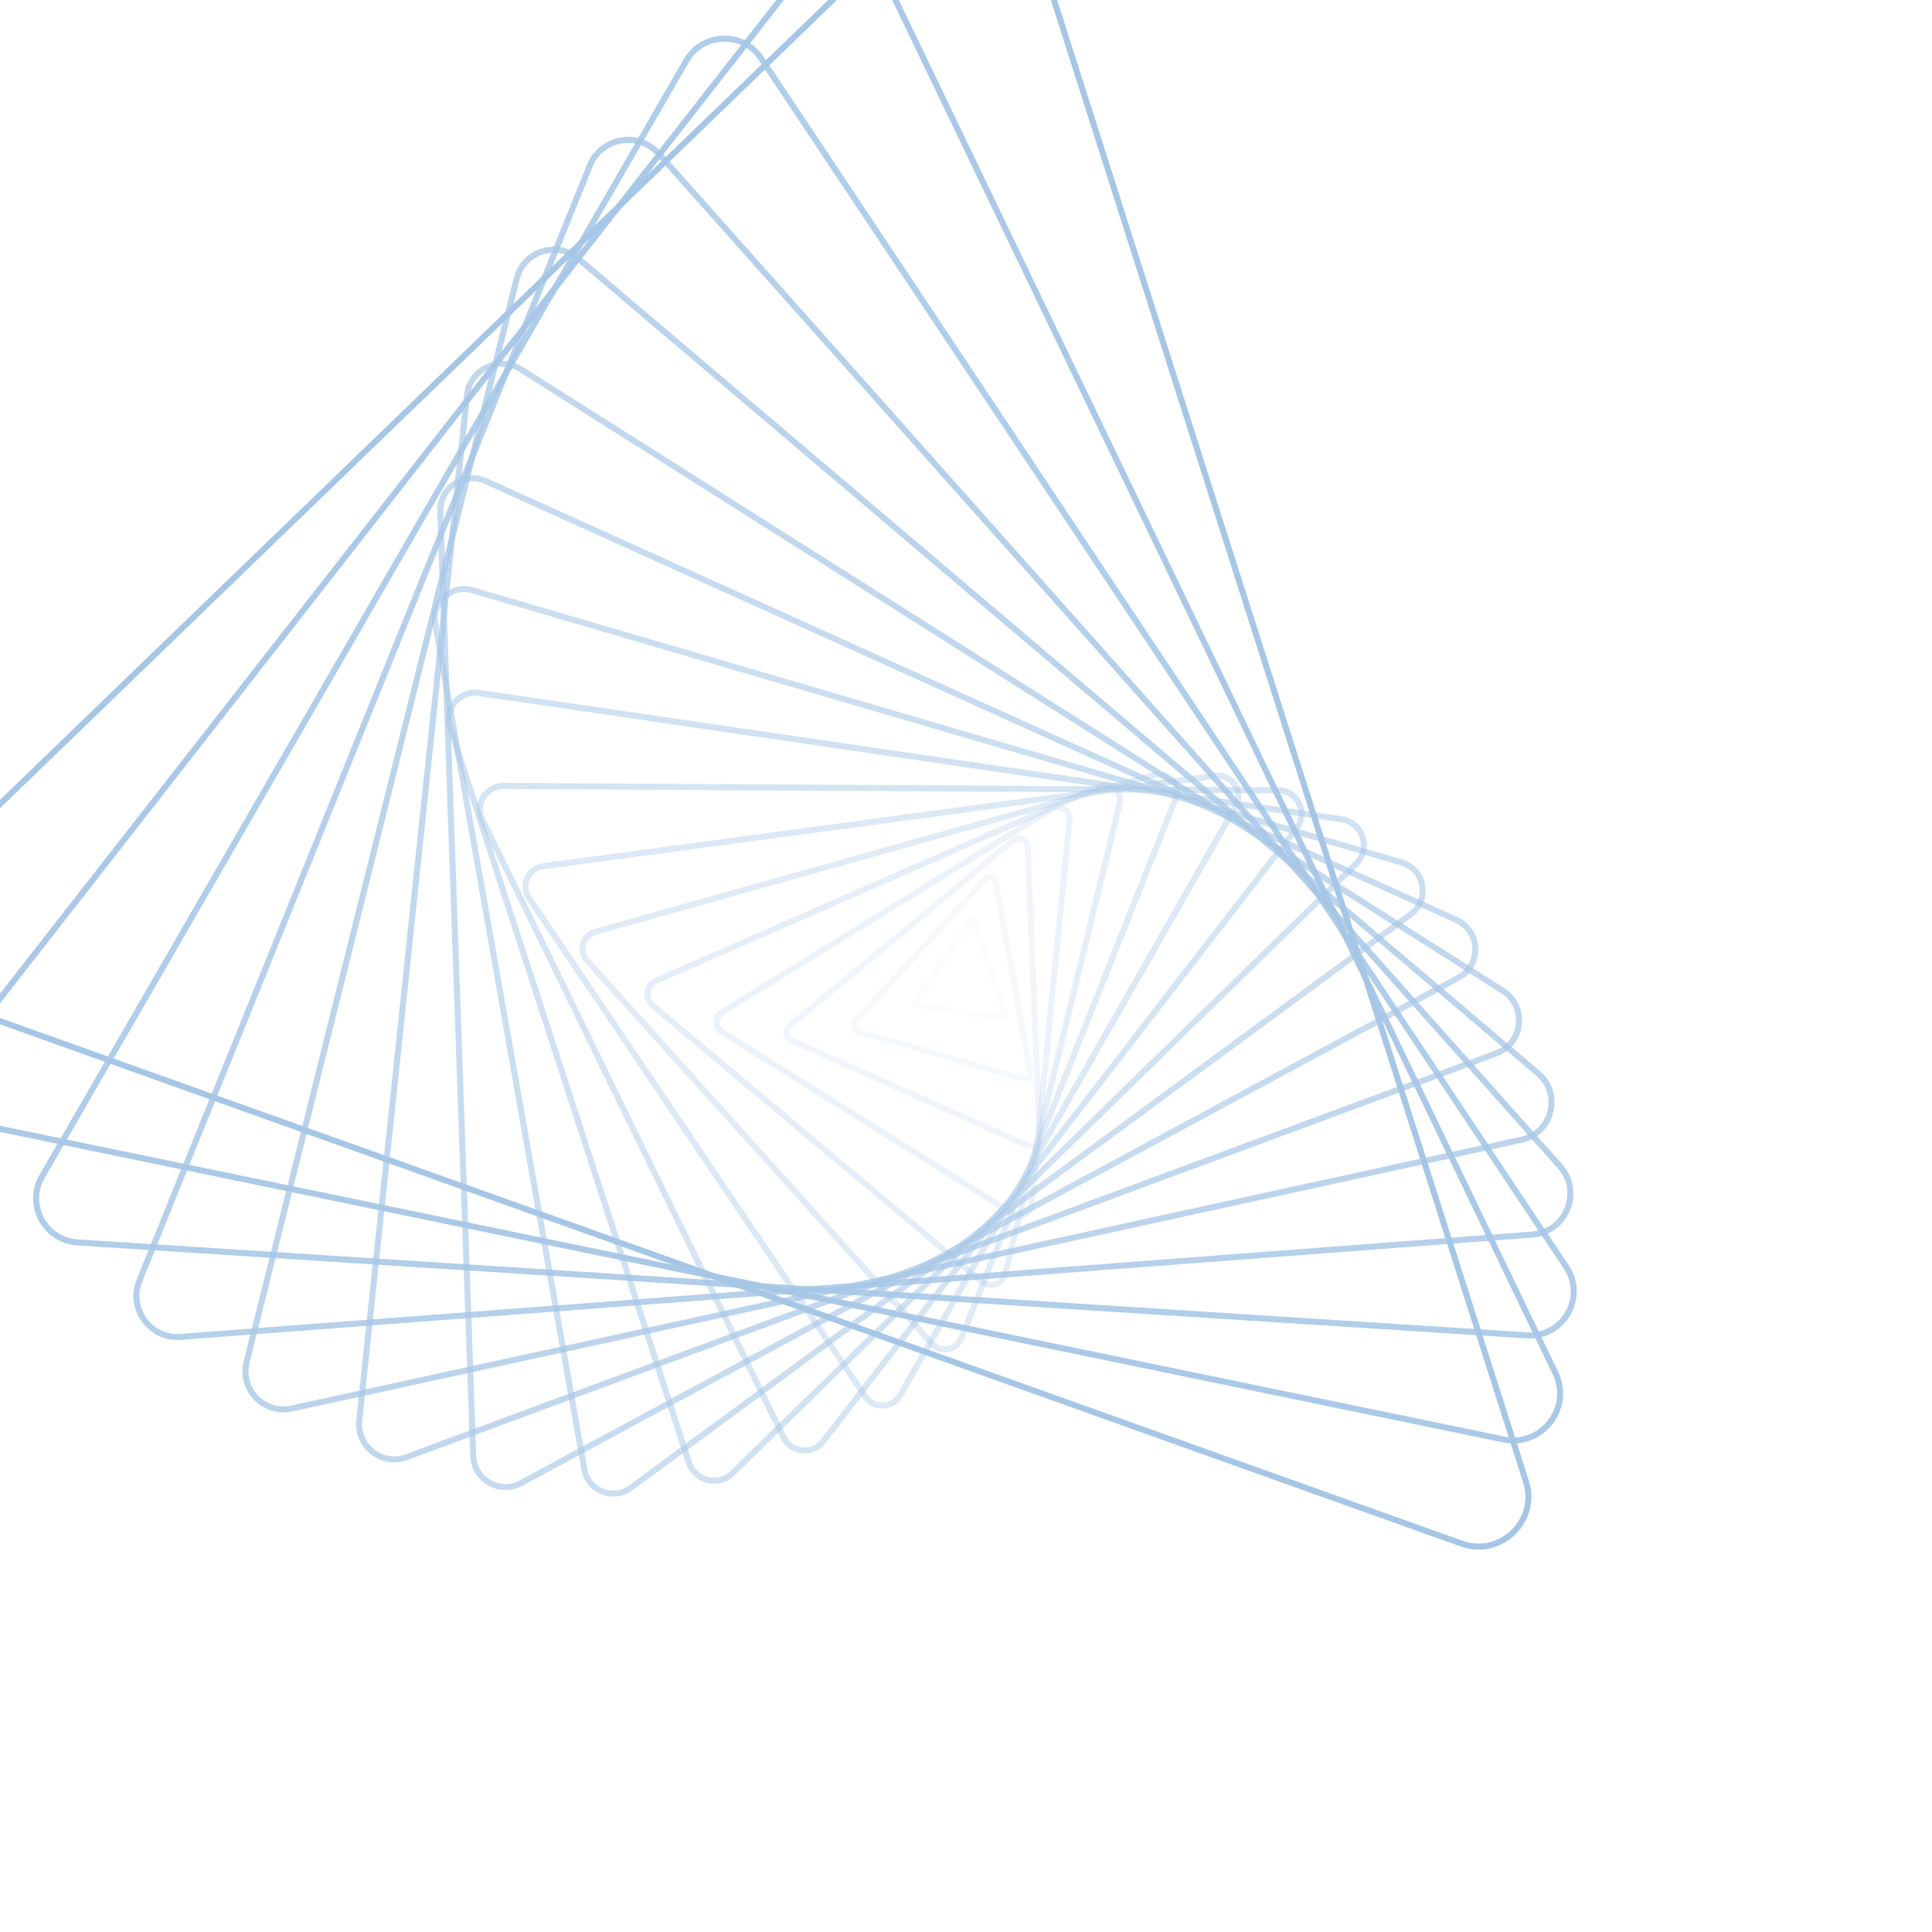
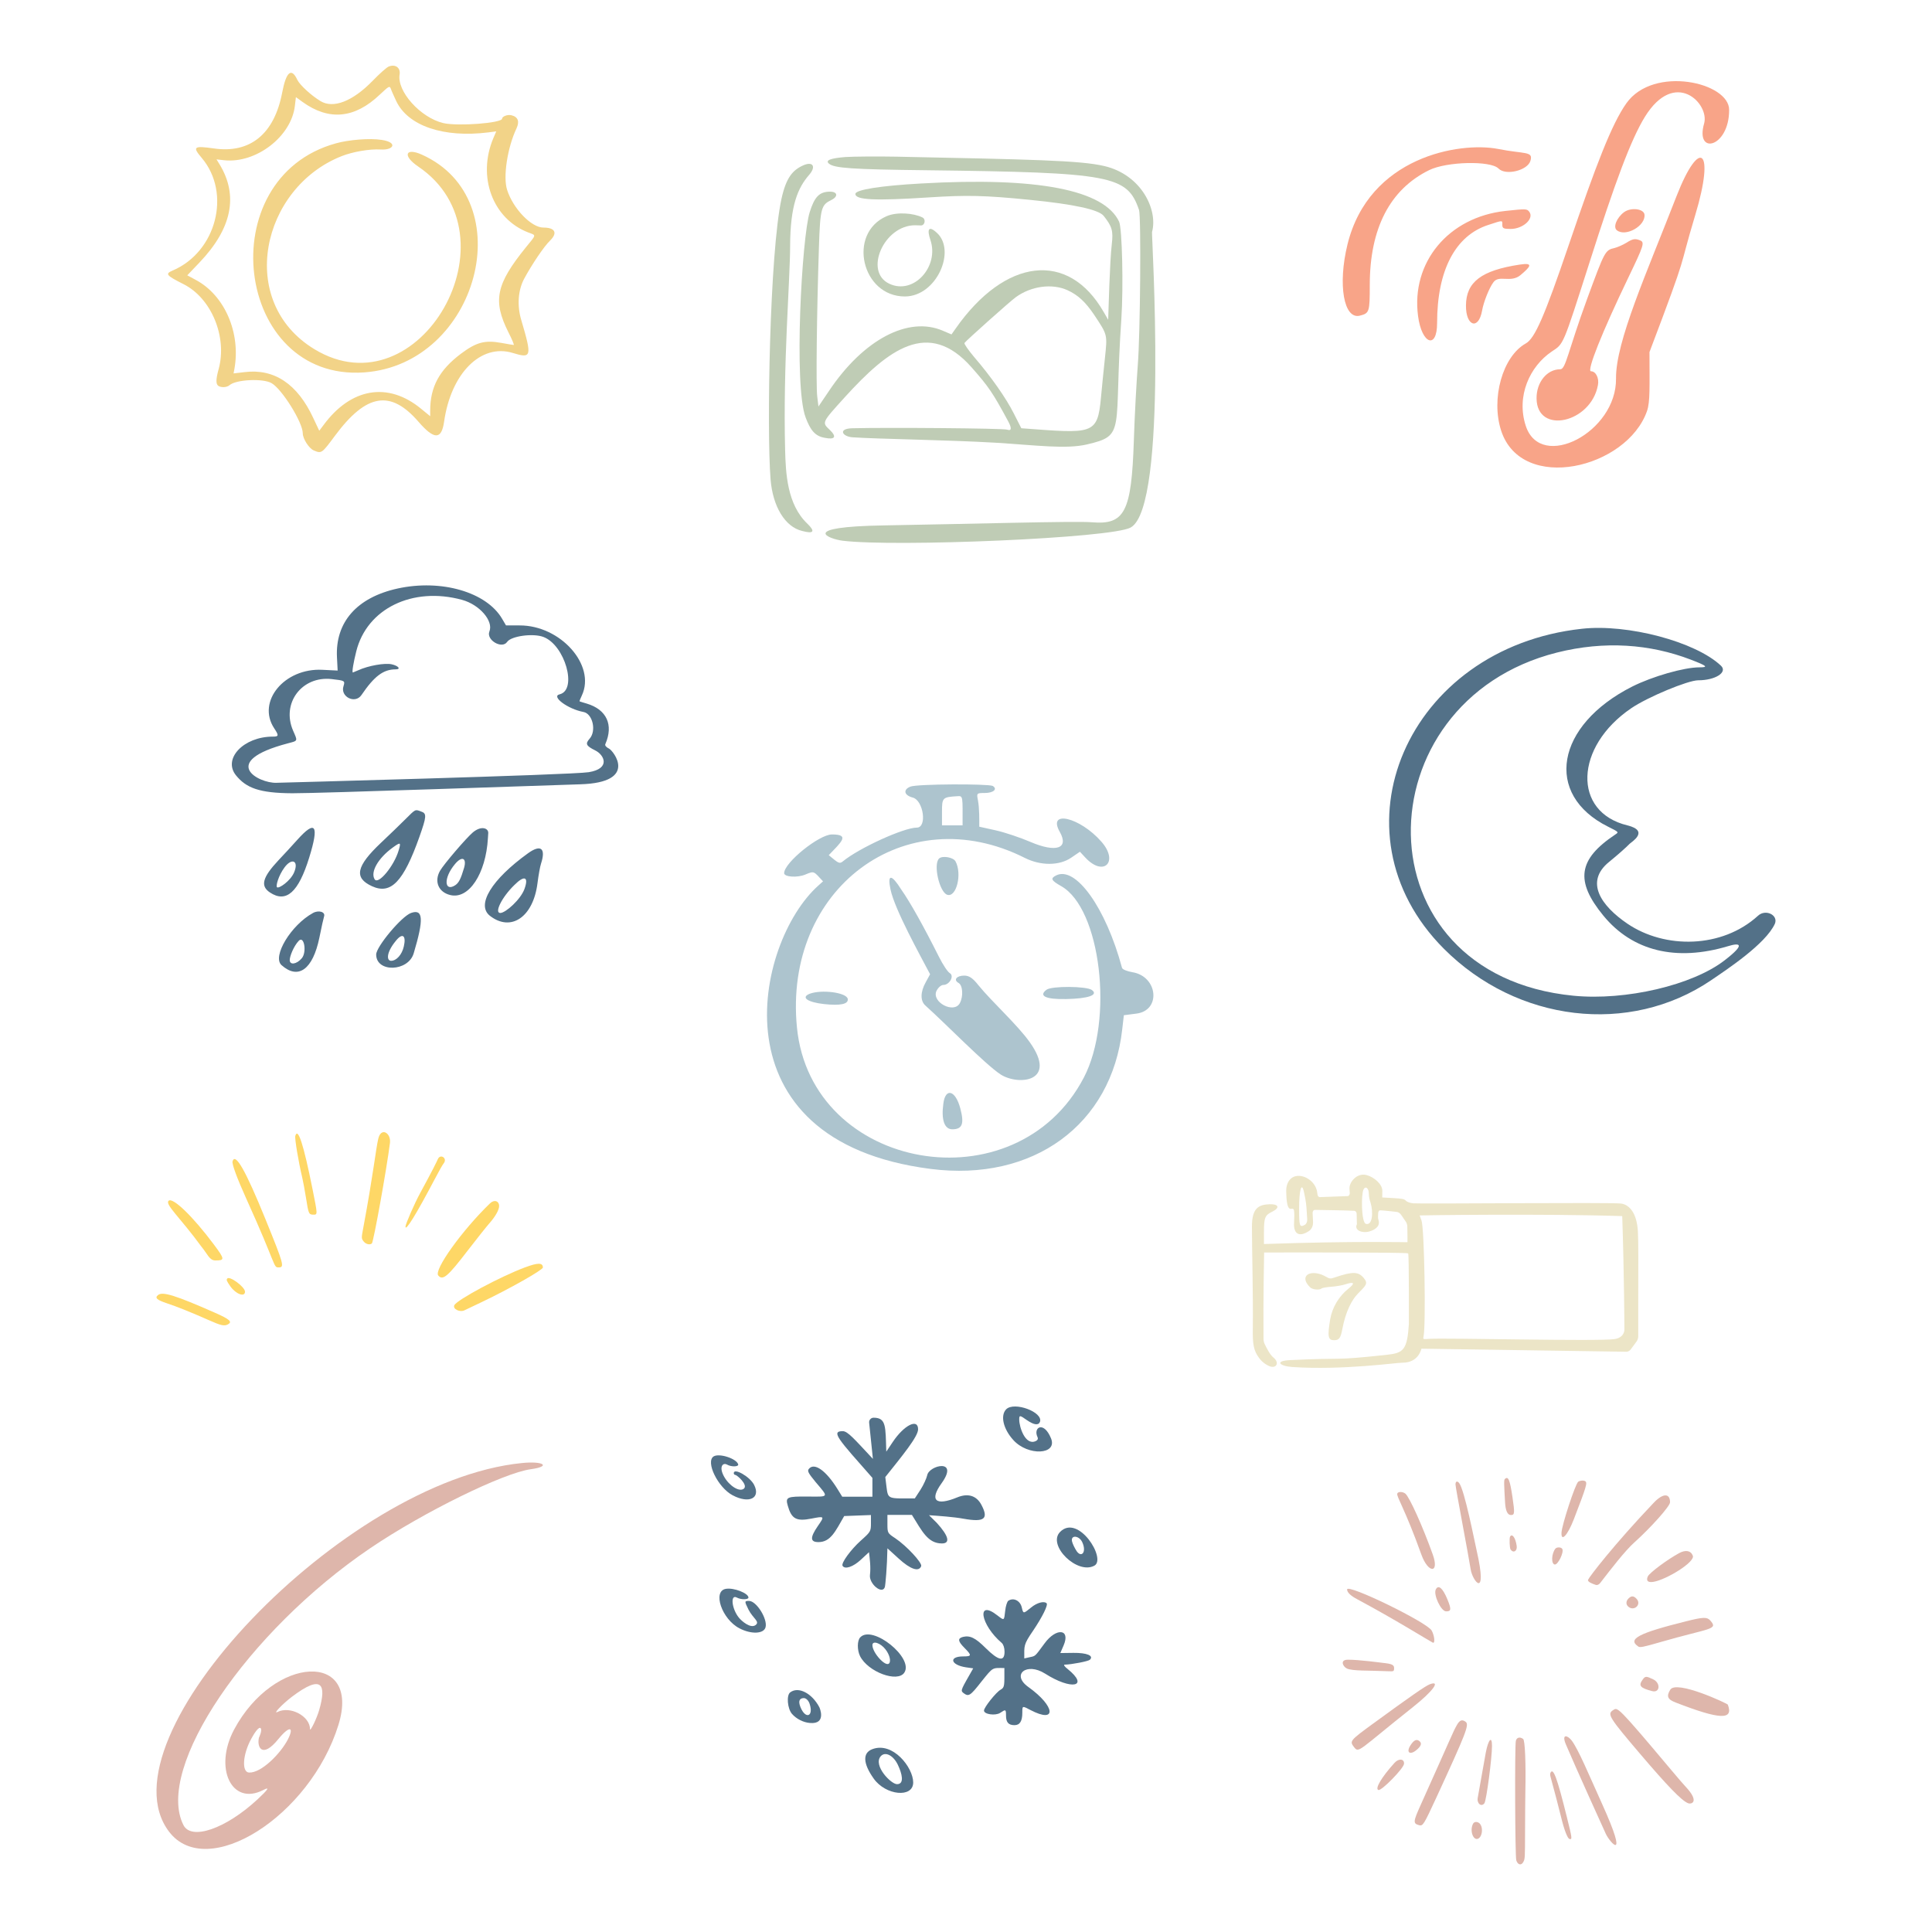
- <svg xmlns="http://www.w3.org/2000/svg" version="1.1" viewBox="0 0 800 800" opacity="1">
-   <g stroke-width="2.5" stroke="#a6c6e6" fill="none">
-     <path d="M381.477 85.395C389.064 70.06 410.935 70.06 418.523 85.395L720.83 696.273C727.627 710.009 717.634 726.106 702.307 726.106H97.693C82.366 726.106 72.373 710.009 79.17 696.273L381.477 85.395Z " transform="rotate(136, 400, 400)" opacity="1.00" />
-     <path d="M382.567 103.901C389.708 89.468 410.292 89.468 417.433 103.901L701.957 678.845C708.355 691.773 698.95 706.924 684.524 706.924H115.476C101.05 706.924 91.645 691.773 98.043 678.845L382.567 103.901Z " transform="rotate(128, 400, 400)" opacity="0.94" />
-     <path d="M383.656 122.407C390.351 108.876 409.649 108.876 416.344 122.407L683.085 661.418C689.082 673.538 680.265 687.741 666.741 687.741H133.259C119.735 687.741 110.918 673.538 116.915 661.418L383.656 122.407Z " transform="rotate(120, 400, 400)" opacity="0.88" />
-     <path d="M384.746 140.913C390.994 128.285 409.006 128.285 415.254 140.913L664.213 643.99C669.81 655.302 661.581 668.558 648.959 668.558H151.041C138.419 668.558 130.19 655.302 135.787 643.99L384.746 140.913Z " transform="rotate(112, 400, 400)" opacity="0.82" />
-     <path d="M385.835 159.42C391.638 147.693 408.362 147.693 414.165 159.42L645.34 626.562C650.538 637.066 642.897 649.375 631.176 649.375H168.824C157.103 649.375 149.462 637.066 154.66 626.562L385.835 159.42Z " transform="rotate(104, 400, 400)" opacity="0.76" />
-     <path d="M386.925 177.926C392.281 167.101 407.719 167.101 413.075 177.926L626.468 609.134C631.266 618.83 624.212 630.193 613.393 630.193H186.607C175.788 630.193 168.734 618.83 173.532 609.134L386.925 177.926Z " transform="rotate(96, 400, 400)" opacity="0.70" />
-     <path d="M388.015 196.432C392.924 186.509 407.076 186.509 411.985 196.432L607.596 591.706C611.994 600.594 605.528 611.01 595.61 611.01H204.39C194.472 611.01 188.006 600.594 192.404 591.706L388.015 196.432Z " transform="rotate(88, 400, 400)" opacity="0.64" />
-     <path d="M389.104 214.938C393.567 205.918 406.433 205.918 410.896 214.938L588.723 574.278C592.722 582.358 586.844 591.827 577.828 591.827H222.172C213.156 591.827 207.278 582.358 211.277 574.278L389.104 214.938Z " transform="rotate(80, 400, 400)" opacity="0.58" />
-     <path d="M390.194 233.444C394.211 225.326 405.789 225.326 409.806 233.444L569.851 556.851C573.449 564.123 568.159 572.645 560.045 572.645H239.955C231.841 572.645 226.551 564.123 230.149 556.851L390.194 233.444Z " transform="rotate(72, 400, 400)" opacity="0.53" />
-     <path d="M391.283 251.951C394.854 244.734 405.146 244.734 408.717 251.951L550.979 539.423C554.177 545.887 549.475 553.462 542.262 553.462H257.738C250.525 553.462 245.823 545.887 249.021 539.423L391.283 251.951Z " transform="rotate(64, 400, 400)" opacity="0.47" />
-     <path d="M392.373 270.457C395.497 264.142 404.503 264.142 407.627 270.457L532.106 521.995C534.905 527.651 530.791 534.279 524.479 534.279H275.521C269.209 534.279 265.095 527.651 267.894 521.995L392.373 270.457Z " transform="rotate(56, 400, 400)" opacity="0.41" />
-     <path d="M393.462 288.963C396.14 283.551 403.86 283.551 406.538 288.963L513.234 504.567C515.633 509.415 512.106 515.096 506.697 515.096H293.303C287.894 515.096 284.367 509.415 286.766 504.567L393.462 288.963Z " transform="rotate(48, 400, 400)" opacity="0.35" />
-     <path d="M394.552 307.469C396.784 302.959 403.216 302.959 405.448 307.469L494.362 487.139C496.361 491.179 493.422 495.914 488.914 495.914H311.086C306.578 495.914 303.639 491.179 305.638 487.139L394.552 307.469Z " transform="rotate(40, 400, 400)" opacity="0.29" />
-     <path d="M395.642 325.975C397.427 322.367 402.573 322.367 404.358 325.975L475.489 469.711C477.089 472.943 474.737 476.731 471.131 476.731H328.869C325.263 476.731 322.911 472.943 324.511 469.711L395.642 325.975Z " transform="rotate(32, 400, 400)" opacity="0.23" />
-     <path d="M396.731 344.481C398.07 341.775 401.93 341.775 403.269 344.481L456.617 452.284C457.816 454.708 456.053 457.548 453.348 457.548H346.652C343.947 457.548 342.184 454.708 343.383 452.284L396.731 344.481Z " transform="rotate(24, 400, 400)" opacity="0.17" />
-     <path d="M397.821 362.988C398.713 361.184 401.287 361.184 402.179 362.988L437.745 434.856C438.544 436.472 437.369 438.365 435.566 438.365H364.434C362.631 438.365 361.456 436.472 362.255 434.856L397.821 362.988Z " transform="rotate(16, 400, 400)" opacity="0.11" />
-     <path d="M398.91 381.494C399.357 380.592 400.643 380.592 401.09 381.494L418.872 417.428C419.272 418.236 418.684 419.183 417.783 419.183H382.217C381.316 419.183 380.728 418.236 381.128 417.428L398.91 381.494Z " transform="rotate(8, 400, 400)" opacity="0.05" />
-   </g>
+ <svg xmlns="http://www.w3.org/2000/svg" width="1000" height="1000" viewBox="0 0 1000 1000" fill="none">
+   <path fill-rule="evenodd" clip-rule="evenodd" d="M205.808 304.61C184.738 309.252 173.465 322.016 174.419 340.272L174.766 347.079L166.876 346.692C147.193 345.687 132.799 363.092 141.903 376.939C144.418 380.729 144.331 381.271 141.21 381.271C126.123 381.271 115.197 392.72 122.134 401.306C127.423 407.804 134.1 410.512 151.268 410.589C164.708 410.666 284.712 406.412 300.407 405.948C330.668 405.019 317.402 388.62 315.321 387.537C313.76 386.763 312.979 385.835 313.326 385.139C317.662 375.16 314.019 367.269 303.701 364.175C301.793 363.634 300.147 363.092 299.973 363.015C299.886 362.937 300.407 361.545 301.187 359.92C308.471 344.294 290.088 323.64 268.932 323.718H261.908L259.913 320.314C251.849 306.467 228.439 299.66 205.808 304.61ZM184.391 337.178C189.853 315.054 213.525 303.45 239.19 310.49C248.208 312.965 255.492 321.397 253.324 326.812C251.503 331.221 259.826 336.172 262.514 332.227C264.595 329.21 275.868 327.663 281.244 329.674C292.43 333.851 299.019 357.136 289.655 359.379C285.059 360.462 293.989 367.037 301.967 368.507C306.736 369.358 308.817 378.254 305.176 382.354C302.835 384.984 303.354 386.067 308.036 388.388C312.805 390.708 316.188 397.825 304.742 399.682C295.551 401.151 142.944 405.174 143.031 405.174C133.926 405.483 112.856 394.267 149.014 384.752C154.303 383.359 154.129 383.746 151.702 378.177C145.545 364.02 156.21 349.787 171.645 351.489C178.494 352.262 178.668 352.34 177.801 355.124C175.98 360.617 183.784 364.562 187.079 359.766C193.755 349.941 198.437 346.46 204.767 346.46C207.715 346.46 206.241 344.604 202.686 343.83C199.218 343.057 190.634 344.527 185.431 346.925C184.044 347.543 182.743 348.085 182.657 348.085C182.05 348.008 183.003 342.747 184.391 337.178ZM209.883 423.972C207.282 426.602 201.559 432.094 197.224 436.194C184.304 448.416 183.09 454.373 192.541 458.705C202.339 463.191 208.842 456.384 217.08 433.177C220.808 422.579 220.982 421.032 217.947 420.026C214.825 418.866 215.172 418.711 209.883 423.972ZM244.739 430.856C241.357 433.719 229.739 447.256 227.745 450.737C224.623 456.229 226.965 461.799 233.034 463.269C242.659 465.667 251.502 452.207 252.543 433.873L252.717 431.166C252.804 428.613 249.074 427.221 244.739 430.856ZM153.783 434.802C151.008 437.896 146.672 442.615 144.158 445.245C135.834 454.141 134.62 458.55 139.736 461.954C148.146 467.523 154.476 461.876 160.026 443.93C165.315 426.911 163.32 424.126 153.783 434.802ZM206.328 440.216C203.987 448.184 195.836 458.086 193.929 455.146C191.587 451.433 195.663 444.239 203.206 438.747C207.368 435.73 207.629 435.885 206.328 440.216ZM273.353 441.609C254.45 455.224 246.387 468.374 253.584 474.021C264.509 482.53 276.042 474.64 278.209 457.08C278.73 453.058 279.51 448.571 280.03 447.024C282.631 439.056 279.943 436.89 273.353 441.609ZM235.549 447.179C239.19 442.847 241.618 444.162 240.231 449.112C238.497 454.992 237.456 457.003 235.549 458.241C230.086 461.722 229.306 454.605 235.549 447.179ZM152.309 451.356C150.488 455.92 144.331 460.097 143.378 459.246C142.684 458.627 144.071 453.29 147.279 448.958C150.921 444.007 154.736 445.322 152.309 451.356ZM271.446 460.174C269.452 465.589 261.821 472.397 259.046 472.551C255.664 472.706 259.654 464.506 266.157 458.163C271.446 452.826 273.787 453.754 271.446 460.174ZM162.02 472.551C150.574 478.817 140.776 495.14 145.719 499.549C154.39 507.285 161.933 501.792 165.315 485.315C166.355 480.055 167.483 475.104 167.743 474.331C168.523 472.01 164.968 470.927 162.02 472.551ZM212.744 472.551C207.802 474.331 194.709 490.034 194.709 494.057C194.709 503.494 211.27 503.03 214.132 493.438C219.421 475.723 219.074 470.308 212.744 472.551ZM209.016 489.879C208.062 494.134 205.201 497.306 202.426 497.306C200.085 497.306 199.825 493.128 204.854 487.017C208.409 482.53 210.317 484.31 209.016 489.879ZM156.21 495.99C153.522 499.162 149.967 499.626 149.967 496.919C149.967 494.985 151.962 489.802 154.65 486.94C157.424 484.078 158.898 492.819 156.21 495.99Z" fill="#537188" />
+   <path d="M387.731 828.642C385.282 828.642 385.282 828.729 387.393 833.079C389.757 837.778 393.556 839.344 391.023 841.171C388.49 842.998 383.931 839.17 382.411 837.256C378.696 832.644 377.936 824.987 381.398 826.902C383.424 828.033 387.393 828.033 387.393 826.902C387.393 824.639 379.794 821.681 375.741 822.377C368.649 823.508 373.631 838.126 382.749 842.824C388.913 846.043 395.414 845.695 396.258 842.215C397.356 837.952 391.53 828.642 387.731 828.642Z" fill="#537188" />
+   <path d="M544.012 744.505C540.212 735.195 534.64 738.85 537.004 743.809C537.342 744.505 537.342 745.375 535.906 745.984C530.672 748.16 527.548 738.676 527.548 734.76C527.548 732.411 527.801 732.411 531.6 735.108C535.146 737.544 537.51 737.892 538.27 735.978C540.128 730.932 524.93 725.276 520.793 729.453C517.669 732.672 519.273 739.633 524.508 745.375C532.022 753.728 547.473 753.032 544.012 744.505Z" fill="#537188" />
+   <path d="M379.287 774.001C387.731 778.438 393.81 775.48 390.348 768.606C388.237 764.343 379.794 759.558 379.794 762.516C379.794 762.951 380.132 763.386 380.469 763.386C381.483 763.386 387.308 768.606 385.029 770.521C382.749 772.435 377.515 769.129 374.813 764.343C371.942 759.21 374.137 756.86 376.332 758.079C378.612 759.384 382.496 759.21 382.074 757.905C381.145 754.946 372.364 752.075 369.409 753.815C365.019 756.512 371.604 769.999 379.287 774.001Z" fill="#537188" />
+   <path d="M409.007 875.974C406.981 877.453 407.572 884.414 409.936 887.111C412.3 889.808 415.93 891.548 419.223 891.809C428.089 892.593 424.12 883.631 424.12 883.718C420.321 876.409 413.229 872.755 409.007 875.974ZM414.326 883.631C412.891 880.063 414.157 878.932 416.099 878.932C417.113 878.932 418.463 880.063 419.054 881.891C421.25 888.503 416.944 890.069 414.326 883.631Z" fill="#537188" />
+   <path d="M480.857 784.268C485.839 784.616 493.522 785.138 498.757 786.095C509.564 788.009 511.843 786.182 507.96 778.873C505.427 774.088 500.952 772.783 495.464 775.045C484.319 779.656 480.942 776.611 487.359 767.736C496.646 754.772 480.941 758.34 479.928 763.56C479.59 765.126 478.071 768.519 476.467 771.043L473.512 775.567C459.581 775.567 459.665 776.263 458.821 769.39L458.23 764.517C466.758 753.815 475.201 743.635 475.201 739.807C475.201 733.977 467.94 737.631 462.114 746.332L458.737 751.379C458.314 738.415 458.821 733.803 452.151 733.803C450.8 733.803 449.703 735.021 449.871 736.413L451.813 755.12C442.357 745.027 438.811 740.764 436.194 740.764C429.861 740.764 433.998 745.027 451.56 764.952V774.697H435.94L433.576 770.869C427.582 761.124 421.418 756.773 418.632 760.341C417.788 761.385 418.379 762.516 422.178 767.127C429.017 775.219 429.27 774.697 418.126 774.61C407.318 774.523 406.474 774.871 407.741 779.308C409.682 786.182 412.131 787.574 420.067 786.008C426.822 784.703 426.906 784.703 423.276 789.923C419.223 795.84 419.308 798.189 423.614 798.189C429.946 798.189 432.394 792.621 436.954 784.703L450.8 784.181V788.444C450.8 792.621 450.631 792.882 445.565 797.406C440.331 802.104 435.265 809.065 436.109 810.457C437.291 812.458 441.513 811.066 445.565 807.325L449.787 803.41C450.125 806.281 450.8 811.066 450.294 815.156C449.703 819.767 456.626 825.51 457.977 821.507C458.314 820.376 459.159 810.892 459.328 801.408L465.153 806.716C471.232 812.284 475.623 813.764 476.805 810.631C477.396 808.891 469.206 800.103 463.38 796.188C459.412 793.578 459.328 793.491 459.328 788.792V784.094H471.992C477.311 792.621 480.266 798.885 487.527 798.885C492.001 798.885 491.074 795.057 484.91 788.27L480.857 784.268Z" fill="#537188" />
+   <path d="M555.579 855.527L548.824 855.614L550.513 851.699C554.228 843.085 546.713 842.302 540.634 850.655C535.484 857.615 536.075 857.093 532.867 857.789L530.165 858.398C530.165 851.699 529.658 851.438 534.724 844.042C539.537 836.908 542.576 830.73 541.732 829.86C540.466 828.555 536.751 829.512 533.711 832.035C529.658 835.341 529.658 835.341 528.899 832.122C528.139 828.555 524.677 826.728 521.891 828.555C521.3 828.99 520.54 831.252 520.287 833.775C519.696 838.996 519.864 838.909 516.234 836.124C505.258 827.511 507.453 840.997 518.514 850.394C519.358 851.177 519.949 852.917 519.949 854.918C519.949 860.226 516.825 859.617 510.239 853.091C504.836 847.697 502.05 846.391 498.419 847.261C495.548 848.045 495.802 849.524 499.263 853.004C503.063 856.832 502.978 857.354 498.588 857.354C490.905 857.354 492.002 861.792 500.023 863.01L503.738 863.532C497.575 874.408 496.984 874.93 498.588 876.235C501.374 878.323 502.05 877.975 508.044 870.319C514.208 862.662 513.448 863.358 519.864 863.358C519.864 872.32 520.118 873.364 517.923 874.582C515.643 875.8 509.311 883.718 509.311 885.371C509.311 887.372 515.221 888.155 517.669 886.589C520.54 884.675 520.709 884.675 520.709 887.981C520.709 891.461 521.975 892.941 525.099 892.941C527.885 892.941 529.152 890.852 529.152 886.502C529.152 882.848 529.067 882.848 533.373 885.11C547.136 892.331 546.291 883.196 532.276 873.19C523.242 866.751 531.347 860.226 540.888 866.229C554.65 875.017 564.022 873.103 552.624 863.88C550.935 862.575 550.344 861.618 551.104 861.618C554.819 861.531 563.262 859.878 564.106 859.095C566.301 857.006 562.586 855.44 555.579 855.527Z" fill="#537188" />
+   <path d="M548.655 792.969C541.985 799.842 557.605 815.243 566.47 810.37C572.802 806.89 558.027 783.311 548.655 792.969ZM557.352 802.975C556.339 801.495 555.241 799.233 554.903 797.928C553.974 794.274 558.787 794.709 560.307 798.537C562.418 803.41 559.8 806.368 557.352 802.975Z" fill="#537188" />
+   <path d="M451.476 905.383C446.41 907.297 446.663 912.778 452.236 920.609C458.483 929.397 472.668 930.702 472.668 922.61C472.668 914.867 462.114 901.293 451.476 905.383ZM464.394 923.48C461.27 923.654 451.729 913.735 455.866 909.037C458.146 906.427 462.367 908.515 464.731 913.474C466.926 918.086 468.193 923.393 464.394 923.48Z" fill="#537188" />
+   <path d="M468.108 865.707C473.005 858.05 451.644 840.91 445.312 847.436C443.623 849.089 443.623 854.048 445.143 857.18C449.28 865.446 464.647 871.102 468.108 865.707ZM458.314 853.7C460.51 856.484 461.269 859.878 460.172 861.009C458.314 862.923 451.56 855.44 451.56 851.525C451.56 849.002 455.781 850.394 458.314 853.7Z" fill="#537188" />
+   <path fill-rule="evenodd" clip-rule="evenodd" d="M841.825 53.437C834.257 64.109 826.092 85.349 811.952 126.897C799.406 163.782 794.426 175.179 789.746 177.769C777.697 184.504 771.623 206.366 777.001 222.944C787.655 255.477 842.024 242.526 852.479 212.79C854.172 207.92 853.774 200.253 853.774 182.224C874.884 126.586 868.113 142.335 877.473 111.252C887.829 76.957 879.764 70.843 867.815 101.409C852.281 141.403 836.249 176.837 836.448 195.901C836.846 223.772 797.513 244.08 789.746 220.457C784.667 204.916 791.937 189.581 803.089 182.018C809.463 177.769 808.666 179.738 822.806 135.6C835.85 94.674 844.115 72.294 851.385 60.483C867.018 35.202 884.941 53.748 882.054 63.902C877.274 80.583 894.999 76.439 894.999 56.96C895.198 42.661 855.865 33.648 841.825 53.437ZM697.439 126.586C692.36 147.412 695.547 165.543 703.911 163.368C708.79 162.124 708.99 161.503 708.99 147.515C708.99 118.193 719.445 97.99 739.759 88.043C748.82 83.587 771.524 83.069 775.606 87.214C779.291 91.048 790.643 88.25 792.137 83.277C793.73 78.096 789.248 79.858 775.208 77.06C755.592 73.33 708.591 80.998 697.439 126.586ZM779.191 109.18C749.717 112.391 730.299 135.807 733.983 163.575C735.875 178.081 743.842 181.085 743.842 167.201C743.842 139.848 753.301 121.924 770.329 116.432C778.195 113.842 777.598 113.945 777.598 116.432C777.598 118.193 778.295 118.505 781.879 118.505C788.352 118.505 794.227 113.117 791.539 109.594C790.344 108.039 789.846 108.039 779.191 109.18ZM840.63 109.801C836.747 112.702 834.755 117.675 836.946 119.229C841.526 122.752 851.882 116.846 851.185 111.045C850.787 108.039 844.214 107.211 840.63 109.801ZM841.825 125.653C840.132 126.69 837.344 127.933 835.751 128.347C830.772 129.487 830.673 129.798 821.511 154.664C811.354 182.432 810.459 191.135 807.57 191.135C800.7 191.135 795.223 197.869 795.322 206.262C795.522 225.119 823.503 219.007 827.087 199.32C827.785 195.694 825.992 192.171 823.503 192.171C821.113 192.171 829.278 171.864 842.821 143.681C850.886 126.897 851.385 125.446 848.895 124.41C846.306 123.374 845.111 123.581 841.825 125.653ZM786.66 136.947C766.744 139.952 758.878 145.961 758.778 158.084C758.679 168.962 765.35 171.034 767.143 160.674C767.939 156.218 770.827 148.965 773.017 146.064C775.905 142.127 781.879 146.582 786.958 142.438C792.136 138.087 794.028 135.807 786.66 136.947Z" fill="#F8A488" />
+   <path fill-rule="evenodd" clip-rule="evenodd" d="M471.232 407.157C467.324 408.689 467.916 411.635 472.416 412.814C477.981 414.228 479.994 428.37 474.548 428.37C467.798 428.37 444.591 438.977 436.302 445.812C434.407 447.461 433.579 446.401 428.962 442.63C435.355 435.912 440.21 431.906 430.619 431.906C423.989 431.906 405.872 446.519 405.872 451.94C405.872 453.943 412.74 454.415 416.884 452.647C421.62 450.644 421.146 450.997 426.002 456.183L423.515 458.421C390.953 487.53 368.219 590.531 481.652 605.027C534.698 611.862 575.429 582.163 580.876 532.667L581.705 525.478L588.098 524.653C601.123 523.121 599.347 505.326 586.085 503.204C583.362 502.733 580.994 501.79 580.757 500.965C572.35 469.735 556.721 448.051 546.656 453.118C543.578 454.65 544.051 455.711 549.262 458.657C569.745 470.206 576.613 527.835 560.983 557.769C525.936 624.825 419.843 606.323 412.503 531.842C405.398 459.953 468.627 412.932 530.434 444.044C538.605 448.169 548.314 448.169 554.472 443.926L558.97 440.862L561.812 443.926C571.285 454.062 579.217 446.048 570.101 435.677C558.97 422.949 541.92 418.942 548.551 430.609C553.406 439.212 546.656 441.451 533.395 435.795C528.185 433.555 520.134 430.845 515.397 429.785L506.872 427.898C506.872 424.481 506.991 418.47 506.162 414.11C505.451 410.575 505.57 410.457 509.595 410.457C514.213 410.457 516.463 408.454 513.858 406.804C511.371 405.625 474.666 405.743 471.232 407.157ZM498.228 427.192H487.573V420.238C487.573 412.814 487.809 412.578 495.623 412.107C498.583 411.871 498.228 412.342 498.228 427.192ZM486.033 444.398C482.954 447.461 486.27 461.839 490.296 463.135C495.031 464.667 498.11 452.293 494.558 445.812C493.374 443.69 487.691 442.747 486.033 444.398ZM460.931 460.425C463.181 470.914 476.087 494.13 481.415 504.265L479.165 508.39C476.324 513.457 476.323 518.054 478.928 520.411C489.822 530.192 509.714 550.698 517.884 556.119C527.001 562.011 547.722 560.126 533.04 539.502C526.646 530.427 513.503 518.643 506.399 509.922C503.439 506.151 501.544 504.972 499.057 504.972C495.15 504.972 493.374 507.211 496.097 508.743C498.346 509.922 498.702 515.697 496.807 519.232C493.729 524.889 482.006 518.643 484.73 512.868C485.559 511.218 487.099 509.804 488.282 509.804C491.479 509.804 494.084 505.09 491.598 503.676C490.532 503.086 488.046 499.315 486.033 495.309C477.863 479.045 471.114 467.024 466.495 460.425C461.523 452.529 459.155 452.058 460.931 460.425ZM541.683 512.279C537.421 515.461 541.21 517.346 551.867 517.11C563.47 516.875 568.68 514.989 565.128 512.397C562.167 510.393 544.406 510.276 541.683 512.279ZM419.015 514.4C414.397 516.286 418.068 518.76 426.475 519.703C435.118 520.646 439.263 519.703 438.789 516.993C438.078 513.693 425.172 512.043 419.015 514.4ZM488.282 571.203C487.099 579.689 488.875 584.52 492.901 584.52C498.11 584.52 499.176 581.692 497.044 573.679C494.558 564.251 489.348 562.836 488.282 571.203Z" fill="#ADC4CE" />
+   <path d="M417.88 271.043C407.347 261.041 406.7 244.731 406.376 233.017C405.242 188.324 408.968 144.891 408.968 127.23C409.049 106.325 412.938 97.224 418.852 90.466C422.498 86.231 420.797 83.437 415.936 85.51C410.346 87.943 406.942 91.817 404.512 102.811C398.354 131.015 396.815 222.655 398.84 248.066C399.975 262.213 406.375 272.755 415.206 274.828C421.202 276.45 422.093 275.098 417.88 271.043Z" fill="#BFCCB5" />
+   <path d="M429.547 222.563C425.334 218.598 425.253 218.869 437.243 205.623C459.767 180.843 480.508 164.804 502.869 190.124C511.862 200.306 513.888 203.37 521.828 218.058C523.772 221.662 523.61 223.194 521.26 222.383C519.154 221.662 458.552 221.212 441.214 221.662C433.517 221.842 435.947 225.987 441.294 226.348C454.663 227.249 490.392 227.699 515.184 229.141C536.897 230.493 551.724 232.565 562.58 230.042C583.078 225.267 576.353 223.645 580.404 165.164C581.539 148.404 580.809 118.308 579.27 114.793C571.573 98.213 536.978 91.546 476.781 94.97C455.716 96.141 442.753 98.213 442.753 100.376C442.753 103.53 452.799 103.98 480.751 102.178C500.358 100.917 509.674 101.097 533.089 103.44C555.774 105.693 568.657 108.486 571.249 111.73C575.624 117.226 576.272 119.479 575.462 126.417C574.409 135.158 573.761 161.019 573.599 165.525L571.249 161.47C553.02 129.661 520.288 133.356 494.524 170.21L492.499 173.094L488.043 171.201C470.218 163.452 446.885 175.707 429.061 202.379L423.632 210.399L422.984 205.082C422.336 199.676 422.741 162.461 423.875 128.039C424.523 107.405 425.172 106.053 430.276 103.53C433.841 101.818 433.678 99.205 429.627 99.205C423.875 99.205 421.525 102.178 419.095 109.838C415.044 122.723 410.75 199.586 416.989 216.075C419.419 222.563 421.85 225.807 426.954 226.618C432.22 227.699 433.193 226.077 429.547 222.563ZM499.223 177.509C499.709 176.608 522.881 155.883 525.797 153.81C533.737 148.044 544.594 146.602 552.534 150.206C558.043 152.729 561.851 156.334 566.307 162.911C573.355 173.544 573.194 173.004 571.897 185.439C571.249 191.386 570.358 200.487 569.872 205.623C568.09 225.447 565.578 224.365 528.633 221.662L524.744 214.003C520.693 205.983 512.997 194.99 504.004 184.537C501.168 181.113 498.899 177.96 499.223 177.509Z" fill="#BFCCB5" />
+   <path d="M596.284 120.111C599.444 108.577 590.775 90.465 571.655 85.96C559.259 82.986 533.495 82.535 464.142 81.094C453.853 80.913 441.943 81.004 437.649 81.274C429.79 81.905 427.036 82.986 429.061 84.698C431.816 87.041 440.728 87.672 479.941 88.122C575.625 89.294 583.402 90.826 589.56 108.667C590.694 112.001 590.208 173.275 588.912 189.044C588.264 197.514 587.291 214.905 586.886 227.79C585.671 265.095 582.187 271.763 565.092 270.322C556.828 269.601 501.249 271.223 457.661 271.944C412.695 272.664 428.98 278.972 436.109 279.873C463.008 283.207 575.382 278.612 585.266 273.025C604.792 262.122 595.96 121.282 596.284 120.111Z" fill="#BFCCB5" />
+   <path d="M458.876 111.911C438.459 120.832 445.994 153.541 468.436 153.451C484.802 153.361 495.091 129.663 484.883 120.471C480.346 116.326 479.86 119.12 481.562 124.166C486.261 137.862 472.973 152.82 460.334 146.873C446.966 140.656 457.499 116.597 473.622 116.597L476.619 116.687C478.725 116.777 479.374 113.443 477.429 112.542C472.892 110.289 464.223 109.568 458.876 111.911Z" fill="#BFCCB5" />
+   <path fill-rule="evenodd" clip-rule="evenodd" d="M698.507 615.53C698.552 616.115 698.597 616.876 698.642 617.519C698.642 617.929 698.552 618.338 698.326 618.631C698.101 618.924 697.831 619.099 697.515 619.099L683.143 619.626C682.557 619.626 682.017 619.099 681.927 618.28L681.791 617.285C681.251 612.605 677.061 609.153 673.096 608.685C668.05 608.1 665.527 612.137 665.752 616.993C665.842 618.748 665.797 625.769 668.05 625.71C668.23 625.71 668.591 625.652 668.906 625.652C669.311 625.593 669.672 625.944 669.762 626.471C670.032 627.933 669.942 630.507 669.807 632.906C669.447 638.815 672.555 640.512 677.601 637.118C678.953 636.182 679.719 634.369 679.629 632.438L679.404 627.816C679.404 627.407 679.494 626.997 679.719 626.705C679.944 626.412 680.26 626.237 680.575 626.237C684.45 626.295 696.434 626.471 700.985 626.705C701.66 626.763 702.201 627.465 702.201 628.284C702.201 630.332 702.336 632.555 702.336 633.667C700.759 636.826 705.175 638.464 708.734 637.411C710.807 636.826 712.203 635.948 713.059 634.837C713.735 633.959 713.915 632.614 713.51 631.502C713.104 630.449 713.33 629.045 713.33 628.226C713.33 627.056 713.735 626.412 714.546 626.471C715.447 626.529 716.889 626.588 719.322 626.88L722.971 627.29C723.827 627.407 724.593 627.933 725.179 628.752L727.567 632.204C728.107 632.965 728.423 633.959 728.423 635.012C728.468 637.528 728.558 642.15 728.513 642.969C728.198 643.027 701.796 642.267 654.218 643.905V637.879C654.218 630.215 654.714 628.986 658.498 627.173C662.553 625.183 661.922 623.194 657.282 623.311C651.38 623.487 647.955 625.301 648 635.129C648 646.245 648.676 671.577 648.451 687.549C648.316 696.208 648.947 699.074 651.695 702.877C653.272 705.042 655.57 706.621 657.417 707.265C660.751 708.318 662.328 705.276 659.174 702.702C657.237 701.122 655.57 697.67 654.624 695.74C654.218 694.921 653.993 693.985 653.993 692.99C653.813 671.109 654.263 652.388 654.308 648.293C662.868 648.293 728.378 648.117 728.873 648.761C729.099 649.053 729.234 658.648 729.234 670.115V685.267C728.378 698.782 726.395 700.303 717.88 701.239C688.099 704.457 697.606 702.526 667.87 703.989C659.444 704.398 662.328 707.089 668.816 707.558C695.037 709.313 723.016 705.276 725.855 705.334C734.37 705.393 735.677 698.138 735.722 698.08L841.825 699.659C842.681 699.659 843.537 699.191 844.123 698.372L847.097 694.336C847.637 693.575 847.953 692.639 847.953 691.586V674.854C847.998 654.026 848.088 643.378 847.772 637.411C847.277 628.284 843.627 623.604 839.122 622.96C834.076 622.258 735.947 623.194 731.622 622.843C729.459 622.668 728.062 621.907 727.702 621.498C726.936 620.62 725.81 620.386 721.484 620.152C717.97 619.977 715.447 619.801 715.447 619.801C715.447 619.801 715.492 617.695 715.492 616.349C715.492 612.898 711.167 609.212 707.337 608.217C702.246 606.872 698.101 612.079 698.507 615.53ZM708.509 617.929C708.509 619.158 708.869 621.147 709.365 622.375C710.897 627.348 710.446 634.603 706.887 633.433C704.634 632.497 704.454 618.28 705.76 615.647C706.752 613.717 708.509 614.887 708.509 617.929ZM674.943 617.051C675.934 621.615 676.205 623.662 676.43 628.226L676.61 631.268C676.655 632.438 676.16 633.55 675.304 634.018C672.645 635.422 672.42 634.661 672.42 625.476C672.42 615.764 673.727 611.435 674.943 617.051ZM839.663 629.454C840.654 658.238 840.789 687.959 840.789 687.9C840.834 691.176 838.266 692.756 835.743 693.107C827.408 694.394 748.112 692.405 739.822 692.99C736.488 693.224 736.488 693.224 736.803 691.878C738.11 686.32 737.254 635.714 735.767 631.736C735.226 630.332 734.821 629.103 734.821 629.103C734.821 629.045 798.618 628.109 839.663 629.454ZM678.097 659.174C674.853 660.111 674.853 663.153 678.097 666.312C679.359 667.541 683.053 667.892 684.044 666.897C684.36 666.605 686.612 666.195 689.09 666.019C691.568 665.844 694.992 665.259 696.659 664.674C700.94 663.27 701.48 664.206 698.011 666.956C693.055 670.875 689.541 676.726 688.505 682.869C687.018 691.82 687.378 693.692 690.532 693.692C693.1 693.692 693.911 692.58 694.767 688.017C696.524 678.656 699.813 672.689 702.787 669.647C706.932 665.376 708.329 664.44 705.896 661.515C703.102 658.121 700.129 658.063 690.983 661.164C688.55 661.983 688.324 661.983 686.072 660.696C683.278 659.116 680.26 658.589 678.097 659.174Z" fill="#ECE5C7" />
+   <path d="M120.36 601.133C119.99 602.498 122.704 609.869 127.391 620.243C143.467 655.677 141.329 656.004 144.248 656.004C147.373 656.004 146.921 654.475 137.382 630.998C127.144 605.829 121.758 596.329 120.36 601.133Z" fill="#FED766" />
+   <path d="M117.605 661.791C117.071 662.501 117.359 663.102 119.25 665.832C122.087 669.872 126.815 671.565 126.815 668.562C126.774 666.105 118.798 660.208 117.605 661.791Z" fill="#FED766" />
+   <path d="M110.903 679.317C91.086 670.581 84.219 668.397 81.876 670.254C79.943 671.728 81.094 672.82 86.481 674.621C91.086 676.096 99.473 679.481 107.696 683.139C114.439 686.142 116.002 686.469 117.893 685.541C120.483 684.176 118.962 682.866 110.903 679.317Z" fill="#FED766" />
+   <path d="M152.842 587.975C152.472 589.286 154.568 601.733 156.419 609.432C156.871 611.288 157.776 616.202 158.433 620.297C159.667 628.268 159.872 628.705 162.216 628.705C164.436 628.705 164.436 628.814 161.764 615.492C157.118 592.288 154.198 583.28 152.842 587.975Z" fill="#FED766" />
+   <path d="M104.243 645.248C107.409 649.07 108.395 652.401 111.438 652.401C116.331 652.401 116.536 651.964 110.698 644.156C99.884 629.688 89.523 619.642 87.303 621.498C85.206 623.355 93.183 630.07 104.243 645.248Z" fill="#FED766" />
+   <path d="M253.164 633.346C256.289 629.852 258.345 626.248 258.345 624.283C258.345 621.553 255.796 620.733 253.617 622.863C239.103 636.894 224.424 657.423 226.85 660.208C229.235 662.938 231.661 660.863 242.269 647.05C246.956 640.989 251.849 634.82 253.164 633.346Z" fill="#FED766" />
+   <path d="M195.767 589.504C194.492 595.018 193.176 608.013 188.037 635.475C187.009 640.935 187.009 641.044 188.325 642.682C189.394 643.992 191.449 644.484 192.477 643.61C193.341 642.901 200.207 604.682 201.852 591.524C202.427 586.392 197.206 583.171 195.767 589.504Z" fill="#FED766" />
+   <path d="M271.708 656.004C259.208 660.645 236.43 672.82 235.156 675.604C234.251 677.515 237.91 679.371 240.377 678.225L249.546 673.857C263.649 667.142 281 657.314 281 656.058C280.959 653.492 278.451 653.493 271.708 656.004Z" fill="#FED766" />
+   <path d="M226.645 599.932C225.946 601.515 223.849 605.829 217.517 617.458C214.639 622.699 209.869 633.619 209.869 634.929C209.869 637.55 215.461 628.487 225 610.36C227.056 606.429 229.112 602.771 229.605 602.225C231.825 599.55 227.96 596.984 226.645 599.932Z" fill="#FED766" />
+   <path fill-rule="evenodd" clip-rule="evenodd" d="M270.01 757.283C177.804 766.542 50.823 899.647 87.466 948.032C107.059 973.917 160.529 940.167 175.186 892.778C187.002 854.548 141.833 856.64 121.193 895.168C110.499 915.179 119.922 934.891 136.225 926.529C139.814 924.637 138.917 926.13 133.233 931.407C116.781 946.639 98.983 952.712 94.944 944.648C80.063 915.179 127.924 844.494 191.713 801.287C219.383 782.57 260.663 762.36 274.722 760.469C285.565 758.975 281.303 756.088 270.01 757.283ZM165.24 885.014C163.969 889.494 160.454 896.662 160.454 894.969C160.454 888.299 150.209 882.823 143.628 886.109C141.011 887.403 146.245 881.927 151.106 878.244C166.885 866.297 168.979 871.972 165.24 885.014ZM148.938 900.445C145.273 907.513 135.327 917.768 128.896 917.469C125.082 917.27 125.531 908.31 130.018 900.047C131.513 897.259 133.906 893.576 134.878 894.472C135.925 895.567 134.056 899.35 134.056 899.35C132.859 903.929 135.477 910.799 144.152 900.047C150.134 892.779 152.303 893.974 148.938 900.445Z" fill="#DEB6AB" />
+   <path fill-rule="evenodd" clip-rule="evenodd" d="M201.228 34.424C200.19 34.8 196.407 38.179 192.846 41.86C182.46 52.525 172.446 56.355 165.844 52.3C161.022 49.37 155.162 43.963 153.901 41.334C150.859 34.8 148.114 37.053 146.037 48.019C141.957 69.349 129.495 79.489 110.875 76.86C100.268 75.358 99.451 75.883 104.422 81.742C119.851 99.993 111.988 130.411 89.363 140.025C85.357 141.753 85.95 142.504 95 147.085C109.466 154.371 117.7 174.424 113.175 191.023C111.691 196.356 111.691 198.834 113.026 199.736C114.51 200.712 117.477 200.562 118.812 199.36C122.15 196.431 136.097 195.755 140.548 198.309C145.963 201.388 156.719 218.663 156.719 224.296C156.719 227.075 159.909 232.032 162.283 233.083C166.437 234.886 166.511 234.811 173.41 225.497C189.656 203.641 202.192 201.613 216.658 218.362C224.743 227.676 228.527 227.676 229.862 218.287C233.423 193.201 248.927 177.654 265.395 182.686C275.187 185.691 275.409 184.639 269.846 165.787C267.546 158.201 268.14 150.165 271.329 144.231C275.335 136.796 281.641 127.482 284.682 124.553C288.762 120.572 287.352 117.793 281.269 117.793C275.038 117.793 265.617 108.029 262.502 98.341C260.276 91.656 262.65 76.334 267.323 66.495C269.03 62.89 268.139 60.486 264.727 59.66C262.798 59.135 259.905 60.261 259.905 61.388C259.905 63.716 236.983 65.444 229.491 63.716C217.622 60.937 205.234 47.117 206.866 38.405C207.311 35.1 204.715 33.072 201.228 34.424ZM205.011 52.15C211.02 65.143 229.565 71.452 252.784 68.523L256.864 67.997L255.381 71.452C246.924 91.431 254.935 113.212 273.48 120.347C277.634 121.924 277.783 121.173 272.145 128.083C256.715 147.16 254.935 155.648 263.17 172.021C265.024 175.626 266.211 178.555 265.914 178.555C265.618 178.555 262.799 178.105 259.609 177.504C250.93 175.927 246.552 177.128 238.615 183.062C227.414 191.474 222.666 200.186 222.666 212.579V215.433L217.993 211.603C200.857 197.482 181.644 200.712 167.401 220.09L165.25 222.944L162.134 216.334C153.975 198.759 141.957 190.723 126.676 192.6L120.89 193.276L121.335 190.948C124.673 172.246 116.29 152.869 101.38 144.907L96.929 142.504L103.234 135.894C120.073 118.244 123.56 101.195 113.546 84.896L112.062 82.493L116.068 82.944C132.611 84.671 150.859 70.626 152.639 54.703L153.159 50.272L156.571 52.75C170.22 62.589 183.499 61.388 196.48 49.07C201.302 44.564 201.599 44.338 202.266 45.84C202.563 46.817 203.824 49.596 205.011 52.15ZM174.003 74.156C108.576 92.031 121.483 197.558 188.543 192.751C247.517 188.545 270.291 103.298 218.29 80.014C209.907 76.259 208.127 80.54 216.435 86.173C269.327 121.999 217.177 213.856 162.728 180.733C122.151 156.098 135.281 97.139 176.971 80.766C182.386 78.662 190.917 77.01 197.222 77.386C203.824 77.761 205.976 73.705 197.668 72.429C191.214 71.377 180.161 72.428 174.003 74.156Z" fill="#F2D388" />
+   <path d="M909.998 473.933C891.34 491.007 861.756 491.262 842.341 478.095C828.725 468.836 820.069 456.434 832.928 446.07C837.13 442.673 841.922 438.425 843.518 436.726C844.359 435.877 854.023 430.1 842.341 427.212C813.849 420.332 814.943 386.523 844.359 366.561C852.848 360.784 873.691 352.12 878.986 352.12C887.895 352.12 894.366 347.958 890.752 344.56C877.641 332.158 842.509 322.814 818.808 325.447C728.375 335.301 687.192 430.695 747.286 491.007C785.274 529.148 843.434 536.028 885.625 507.402C893.861 501.795 913.864 488.628 918.655 478.18C920.588 473.678 913.948 470.365 909.998 473.933ZM892.685 497.038C876.044 509.95 841.416 518.02 814.438 515.386C702.488 504.428 704.758 363.248 805.866 337.764C830.575 331.563 854.023 333.347 875.119 341.417C883.524 344.645 884.449 345.409 879.658 345.409C871.674 345.409 855.368 350.081 844.862 355.348C805.193 375.395 798.974 411.242 832.34 427.892C837.971 430.695 837.971 430.695 836.038 431.969C816.791 444.796 815.194 456.009 829.902 473.933C844.946 492.281 867.555 497.803 894.45 489.733C900.249 487.949 904.032 488.289 892.685 497.038Z" fill="#537188" />
+   <path d="M748.48 834.037C751.175 834.096 751.284 832.961 749.173 827.825C746.769 821.972 744.512 820.06 743.165 822.688C741.818 825.376 745.822 833.977 748.48 834.037Z" fill="#DEB6AB" />
+   <path d="M735.7 804.651C739.232 814.447 745.131 814.566 741.635 804.711C736.356 789.958 729.584 774.967 727.435 773.115C726.052 771.98 723.503 771.98 723.212 773.115C722.848 774.847 727.217 780.999 735.7 804.651Z" fill="#DEB6AB" />
+   <path d="M702.494 827.766C722.229 838.338 739.305 849.029 741.599 850.223C742.91 850.88 742.509 846.58 741.016 843.952C738.577 839.652 697.251 819.523 697.251 822.689C697.251 824.182 699.071 825.974 702.494 827.766Z" fill="#DEB6AB" />
+   <path d="M804.735 809.788C806.373 810.027 809.541 803.576 808.667 801.784C808.121 800.709 805.754 800.649 804.989 801.665C802.987 804.412 802.841 809.489 804.735 809.788Z" fill="#DEB6AB" />
+   <path d="M740.033 871.785C737.812 872.621 729.584 878.355 710.541 892.271C698.744 900.872 698.489 901.231 700.783 904.217C703.441 907.621 702.713 906.307 731.295 883.611C741.635 875.428 745.932 869.575 740.033 871.785Z" fill="#DEB6AB" />
+   <path d="M718.733 865.036C721.246 865.155 721.464 865.036 721.573 863.901C721.755 861.751 720.809 861.213 715.566 860.676C715.529 860.676 703.186 859.003 697.652 859.063C693.282 859.063 695.176 862.766 697.215 863.662C700.455 864.976 707.883 864.558 718.733 865.036Z" fill="#DEB6AB" />
+   <path d="M850.211 869.395C847.954 872.501 848.937 873.696 855.127 875.308C859.205 876.383 859.678 871.128 855.673 869.217C852.068 867.485 851.558 867.484 850.211 869.395Z" fill="#DEB6AB" />
+   <path d="M814.638 786.314C821.192 769.292 821.738 767.44 820.5 766.664C819.663 766.126 817.733 766.306 816.859 766.963C815.366 768.157 808.412 789.301 808.23 793.303C807.975 798.38 811.434 794.616 814.638 786.314Z" fill="#DEB6AB" />
+   <path d="M847.99 852.253C848.864 852.851 850.685 852.492 859.532 849.924C885.093 842.518 889.644 843.653 885.165 838.696C883.527 836.904 881.488 836.963 872.749 839.173C848.027 845.325 842.237 848.371 847.99 852.253Z" fill="#DEB6AB" />
+   <path d="M847.117 827.587C845.697 826.034 844.604 825.914 843.257 827.049C841.546 828.482 841.364 830.394 842.856 831.648C845.842 834.157 849.775 830.453 847.117 827.587Z" fill="#DEB6AB" />
+   <path d="M825.853 820.299C826.69 820.598 827.564 820.239 828.219 819.403C834.081 811.818 841.109 802.68 845.915 798.38C854.617 790.556 864.412 779.565 864.412 777.594C864.412 772.756 860.698 772.816 855.964 777.834C835.392 799.455 822.54 816.238 821.994 817.671C821.557 818.746 824.105 819.702 825.853 820.299Z" fill="#DEB6AB" />
+   <path d="M855.855 818.747C862.446 817.672 877.446 808.534 876.208 805.248C875.189 802.561 872.495 802.083 869.145 803.875C863.101 807.16 854.071 813.849 852.943 815.88C852.943 815.88 850.94 819.583 855.855 818.747Z" fill="#DEB6AB" />
+   <path d="M758.603 891.196C756.746 889.823 755.508 890.3 753.978 893.048C751.976 896.632 752.085 896.989 735.409 934.08C731.404 942.979 731.331 943.816 734.499 944.712C736.501 945.25 736.938 944.533 743.529 930.258C759.039 896.572 760.569 892.69 758.603 891.196Z" fill="#DEB6AB" />
+   <path d="M785.037 800.172C784.454 795.991 782.706 793.542 781.614 795.334C781.177 796.05 781.359 801.366 781.869 802.023C783.325 804.054 785.401 802.859 785.037 800.172Z" fill="#DEB6AB" />
+   <path d="M802.55 917.536C802.259 918.073 802.295 918.79 802.659 920.044C803.934 924.643 807.174 936.947 807.975 940.351C809.614 947.16 811.362 951.7 812.418 951.879C813.838 952.118 813.764 951.58 810.997 940.471C805.936 920.104 803.97 914.788 802.55 917.536Z" fill="#DEB6AB" />
+   <path d="M788.386 900.096C786.711 898.841 785.037 899.26 784.6 901.051C783.981 903.679 784.199 960.898 784.818 962.869C785.583 965.318 787.44 965.736 788.496 963.705C789.333 962.153 789.333 961.794 789.369 947.937C789.406 940.173 789.442 931.094 789.515 927.809C789.843 912.399 789.333 900.812 788.386 900.096Z" fill="#DEB6AB" />
+   <path d="M810.524 902.963C815.112 913.833 831.132 949.192 831.169 949.192C833.171 953.612 843.476 965.198 829.276 933.781C822.176 918.073 817.114 905.829 813.582 900.991C811.361 898.064 808.085 897.229 810.524 902.963Z" fill="#DEB6AB" />
+   <path d="M872.458 924.763C867.251 919.209 842.274 888.329 837.941 885.343C836.485 884.328 836.12 884.328 834.664 885.343C831.897 887.314 833.098 889.225 848.864 907.741C862.955 924.285 870.237 931.871 873.66 933.304C875.48 934.081 879.922 932.707 872.458 924.763Z" fill="#DEB6AB" />
+   <path d="M721.792 912.459C715.129 919.806 711.524 925.898 713.454 926.495C715.092 927.033 726.416 915.446 726.707 912.997C726.998 910.309 723.976 910.01 721.792 912.459Z" fill="#DEB6AB" />
+   <path d="M894.304 882.297C894.086 881.759 867.688 869.396 864.521 874.592C862.445 877.997 863.101 879.609 867.325 881.221C890.263 890.121 897.436 890.42 894.304 882.297Z" fill="#DEB6AB" />
+   <path d="M782.816 774.668C781.505 765.888 780.631 763.798 778.883 765.589C778.41 766.067 778.446 767.859 779.029 777.834C779.284 781.955 780.303 784.165 782.015 784.165C784.017 784.224 784.09 783.269 782.816 774.668Z" fill="#DEB6AB" />
+   <path d="M734.79 901.29C733.298 899.976 731.914 900.574 730.166 903.202C727.399 907.382 730.093 908.815 733.88 905.172C735.628 903.5 735.919 902.245 734.79 901.29Z" fill="#DEB6AB" />
+   <path d="M764.355 802.74C763.081 797.126 758.056 771.264 755.253 767.62C754.27 766.366 753.359 766.724 753.359 768.337C753.359 769.95 760.35 806.443 761.188 812.117C762.098 818.508 770.181 828.363 764.355 802.74Z" fill="#DEB6AB" />
+   <path d="M762.426 943.995C760.46 947.878 762.863 953.492 765.557 951.402C767.123 950.147 767.56 946.623 766.431 944.593C765.448 942.801 763.19 942.502 762.426 943.995Z" fill="#DEB6AB" />
+   <path d="M769.052 907.084C768.433 910.309 765.12 929.302 764.901 930.378C764.246 933.364 766.686 935.514 768.324 933.364C769.344 932.05 772.256 910.01 772.256 903.679C772.256 898.244 770.363 900.275 769.052 907.084Z" fill="#DEB6AB" />
</svg>
